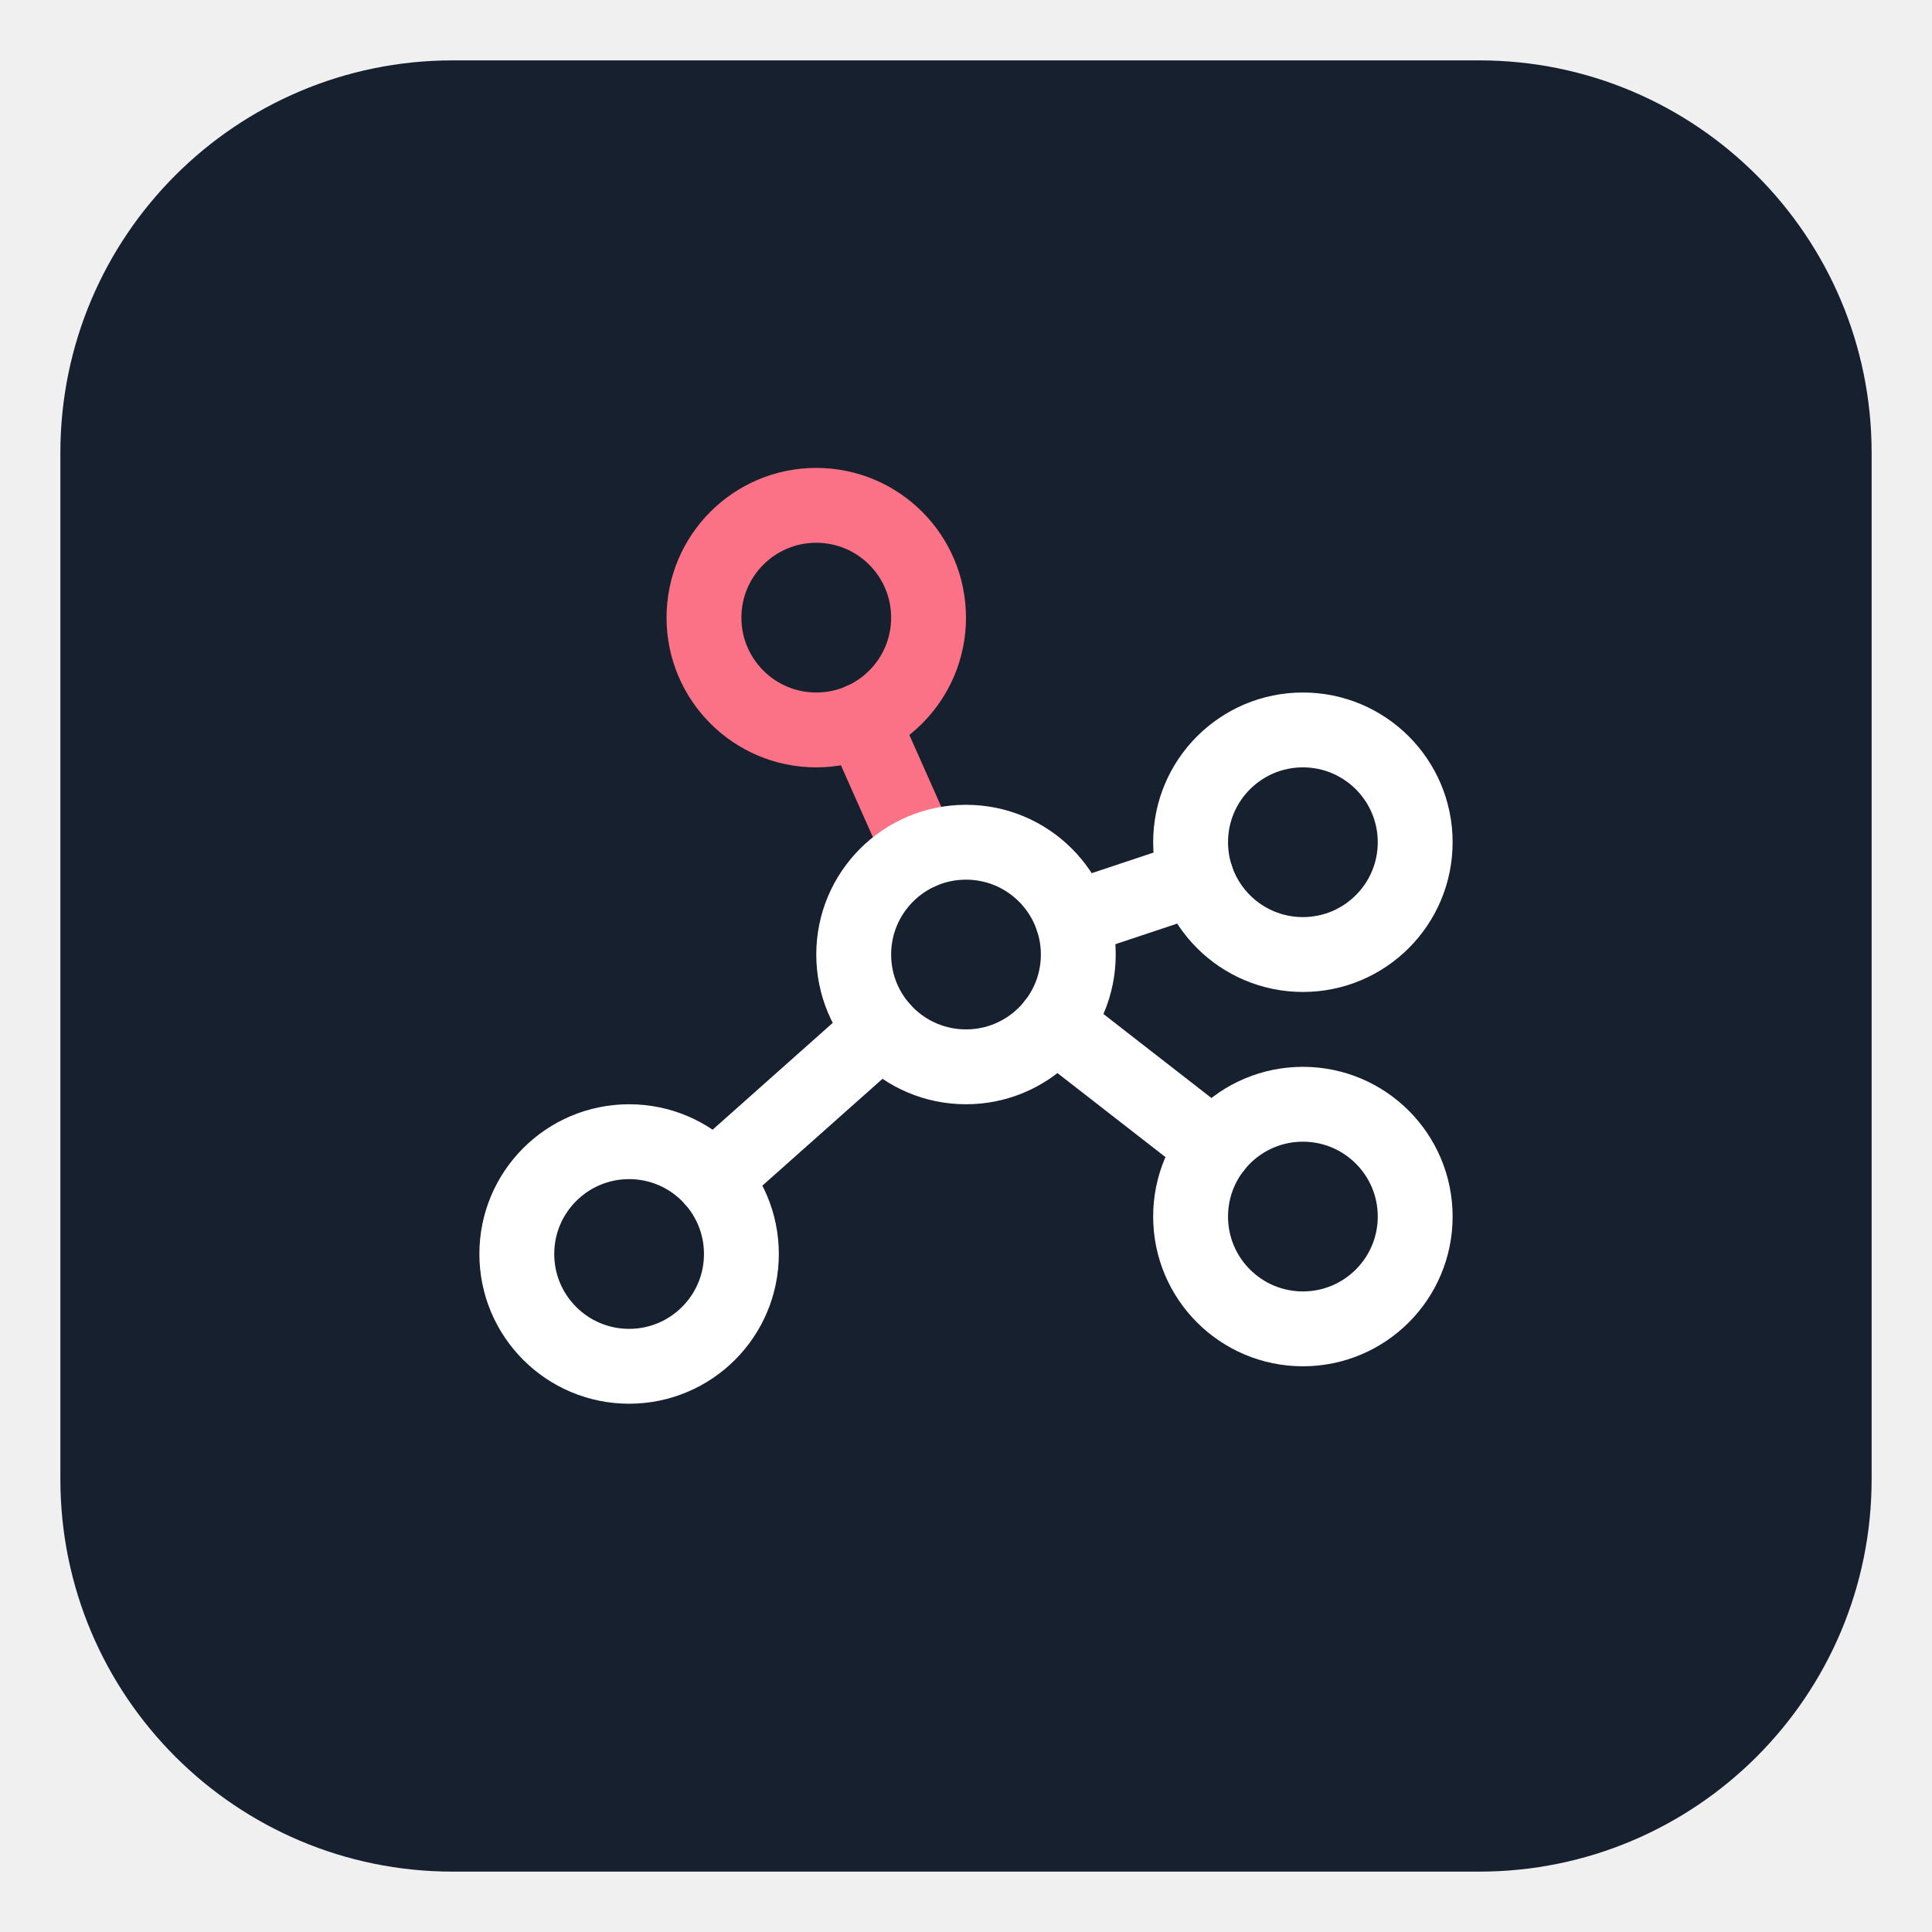
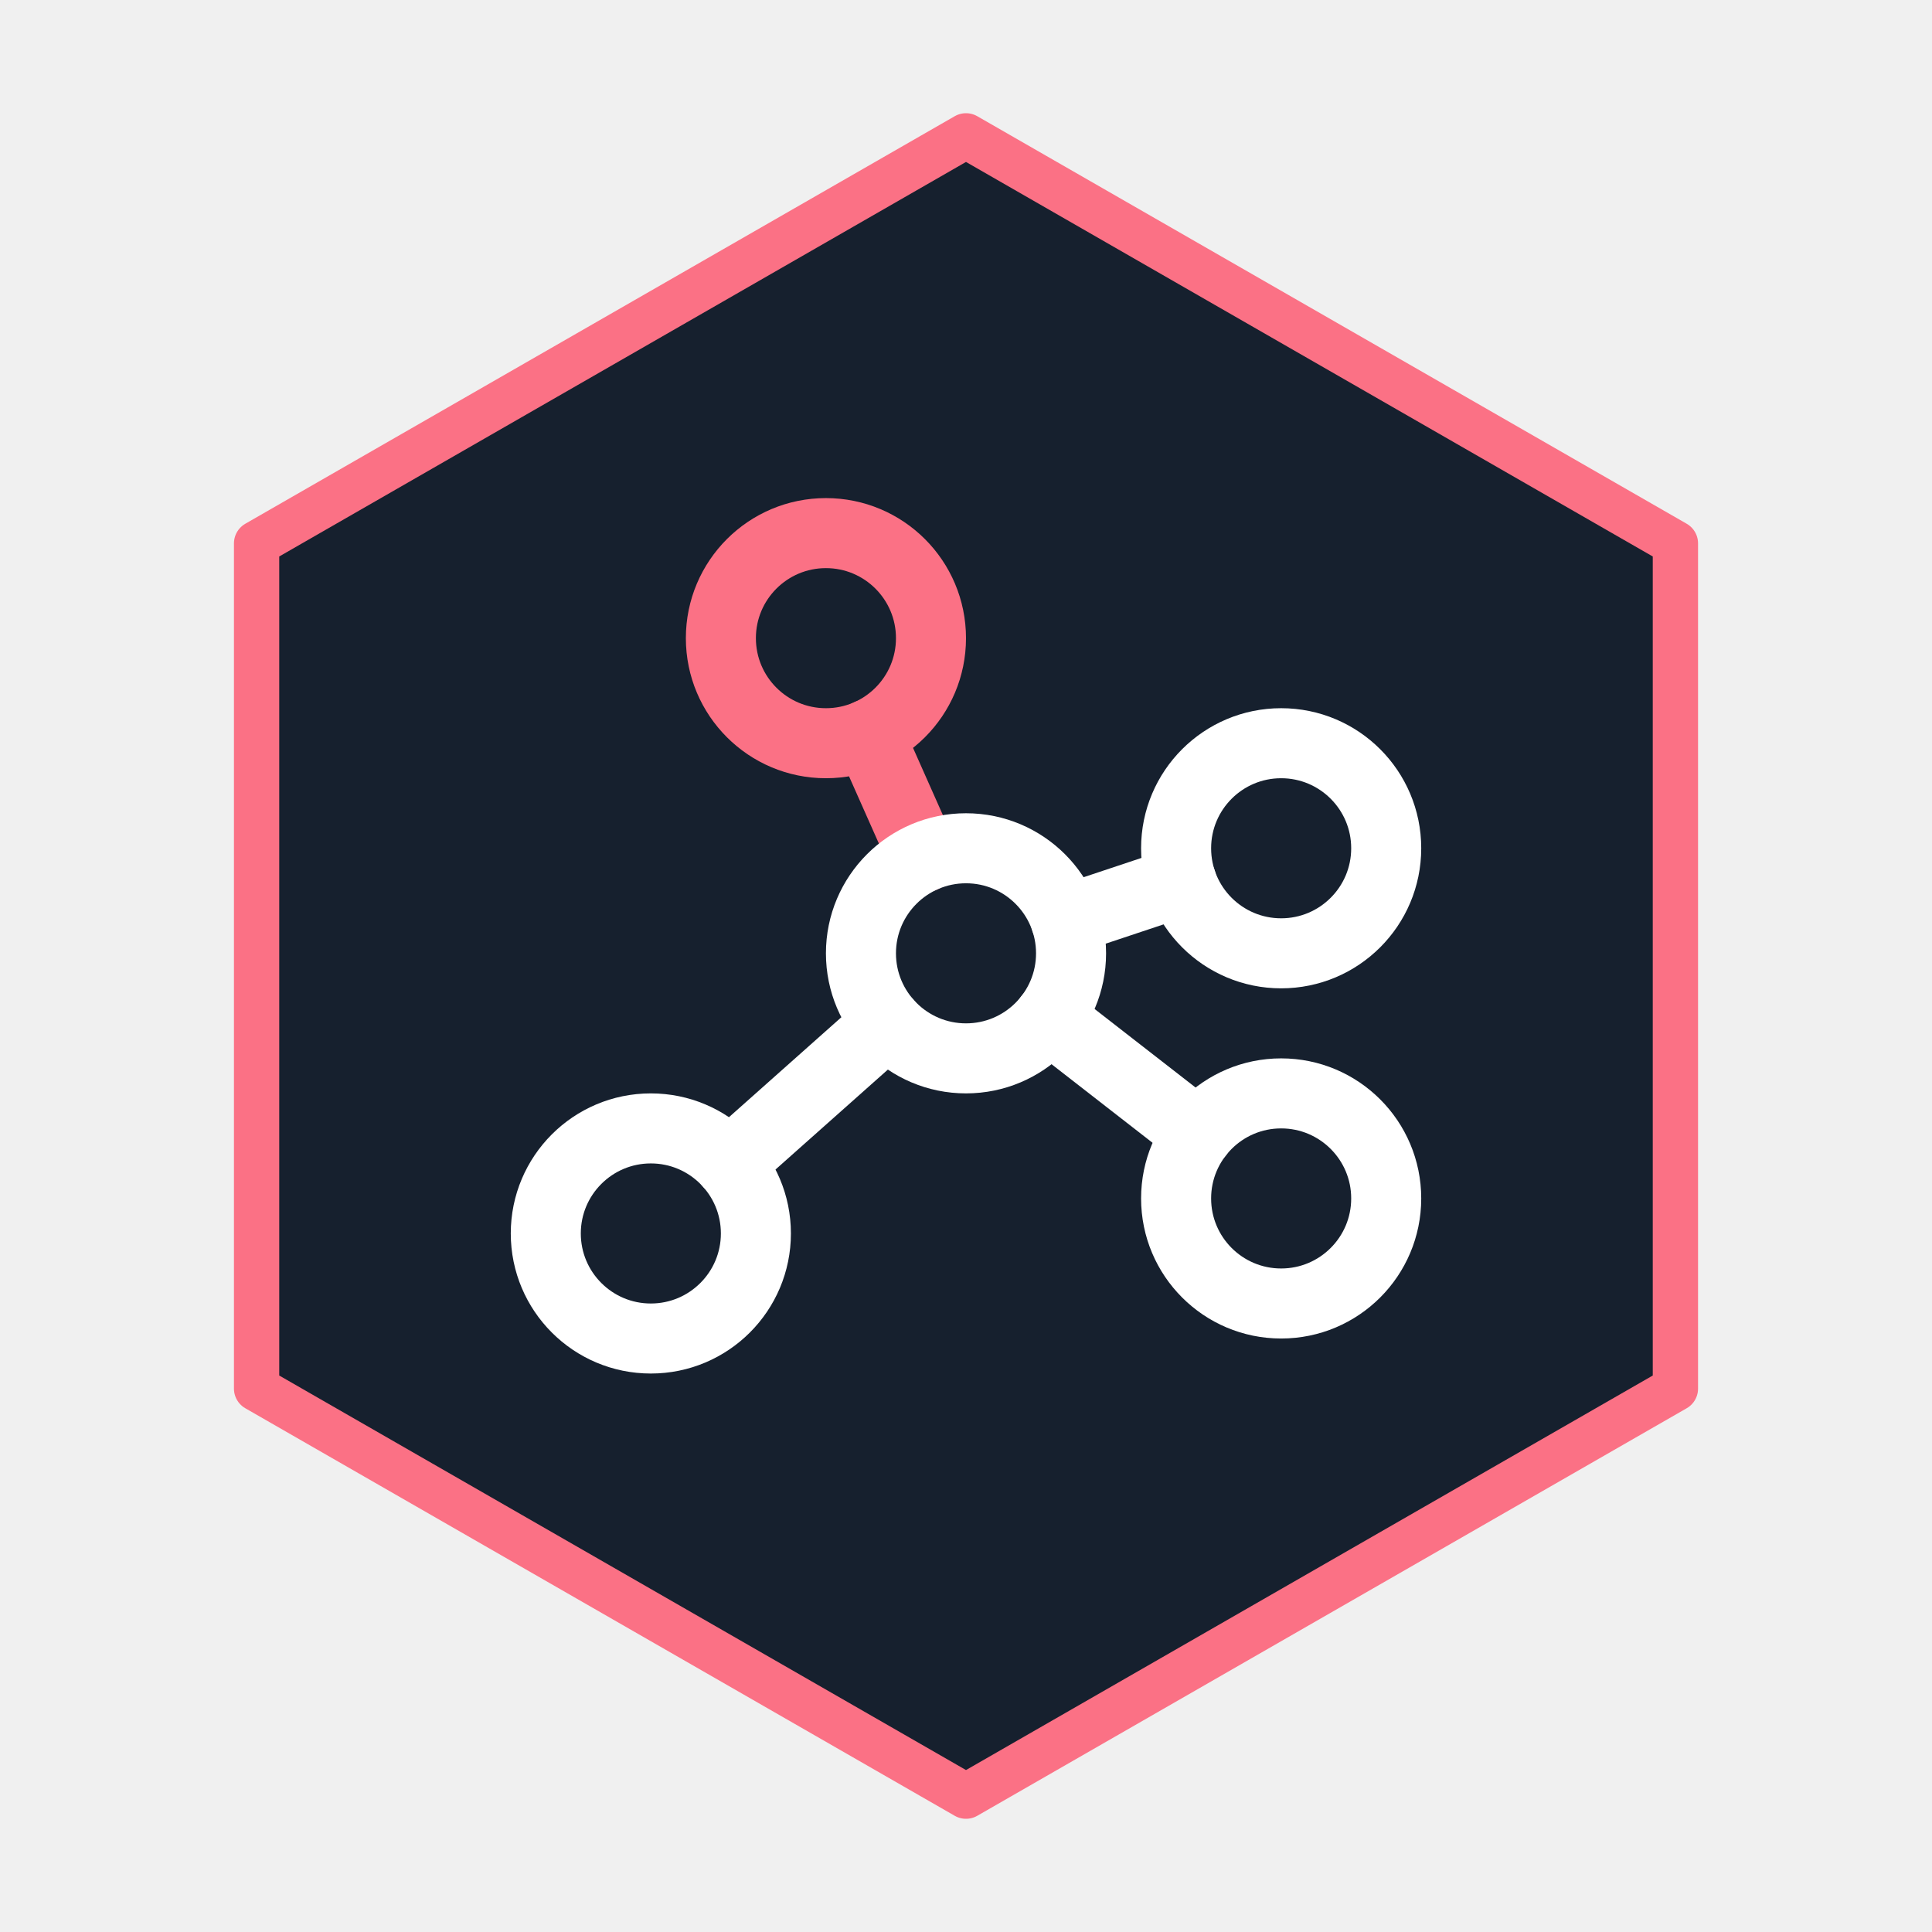
<svg xmlns="http://www.w3.org/2000/svg" viewBox="0 0 256 256" width="256" height="256" role="img" aria-label="comind icon">
-   <rect x="8" y="8" width="240" height="240" rx="52" fill="#16202E" />
-   <g transform="translate(128 124) scale(0.62) translate(-128 -124)" fill="none" stroke-linecap="round" stroke-linejoin="round" stroke-width="16">
+   <path d="M128 18 L222 72 L222 184 L128 238 L34 184 L34 72 Z" fill="#16202E" stroke="#FB7185" stroke-width="6" stroke-linejoin="round" />
+   <g transform="translate(128 124) scale(0.58) translate(-128 -124)" fill="none" stroke-linecap="round" stroke-linejoin="round" stroke-width="16">
    <line x1="177.23" y1="111.59" x2="150.77" y2="120.41" stroke="#ffffff" />
    <line x1="181.06" y1="169.27" x2="146.94" y2="142.73" stroke="#ffffff" />
    <line x1="110.06" y1="143.94" x2="73.94" y2="176.06" stroke="#ffffff" />
    <line x1="118.25" y1="106.07" x2="105.75" y2="77.93" stroke="#FB7185" />
    <circle cx="128" cy="128" r="24" stroke="#ffffff" />
    <circle cx="200" cy="104" r="24" stroke="#ffffff" />
    <circle cx="200" cy="184" r="24" stroke="#ffffff" />
    <circle cx="56" cy="192" r="24" stroke="#ffffff" />
    <circle cx="96" cy="56" r="24" stroke="#FB7185" />
  </g>
</svg>
